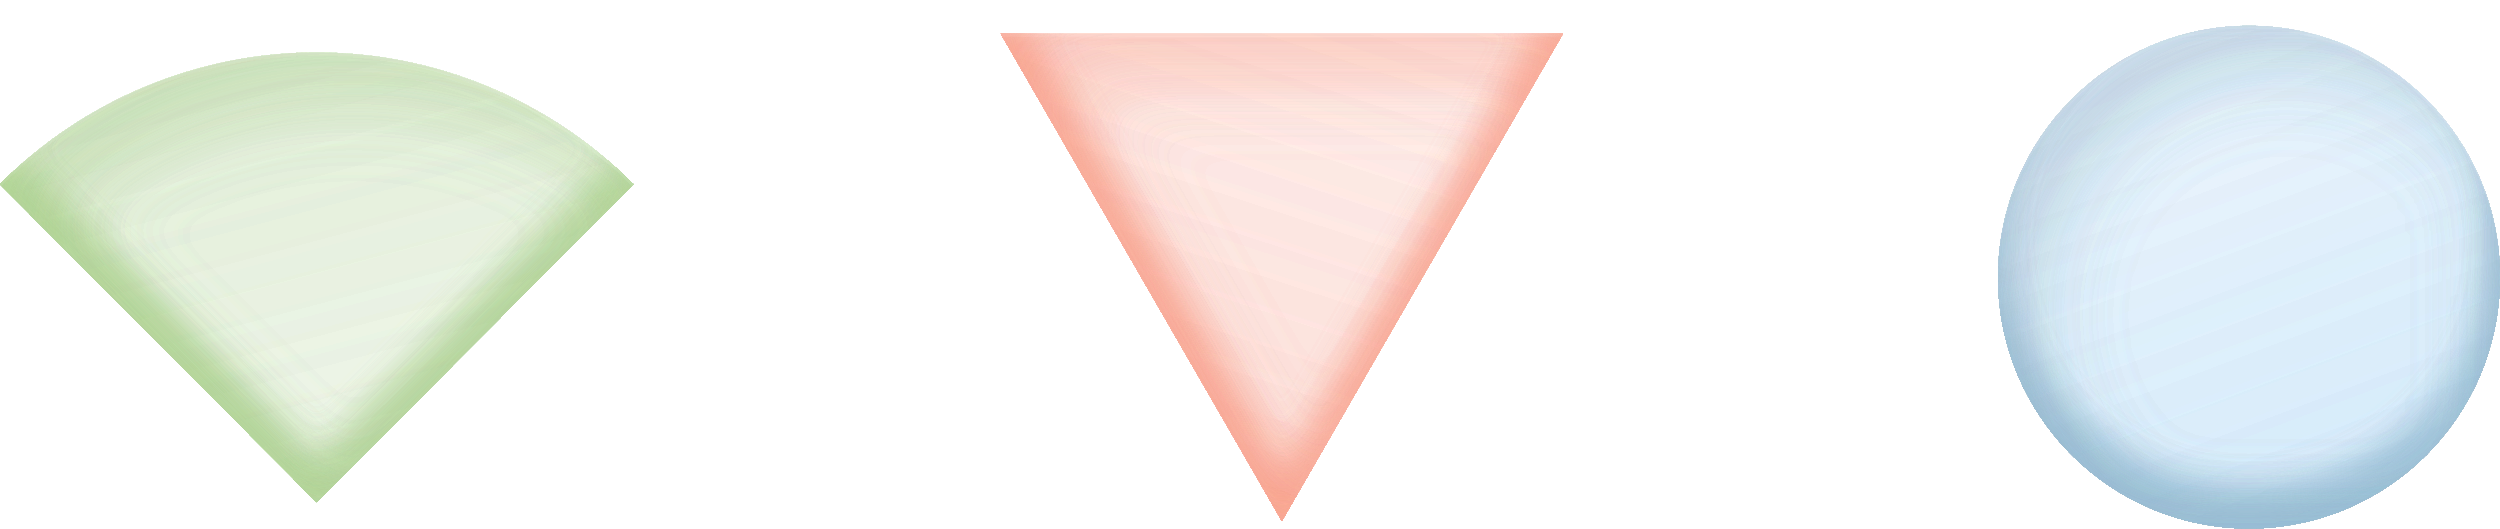
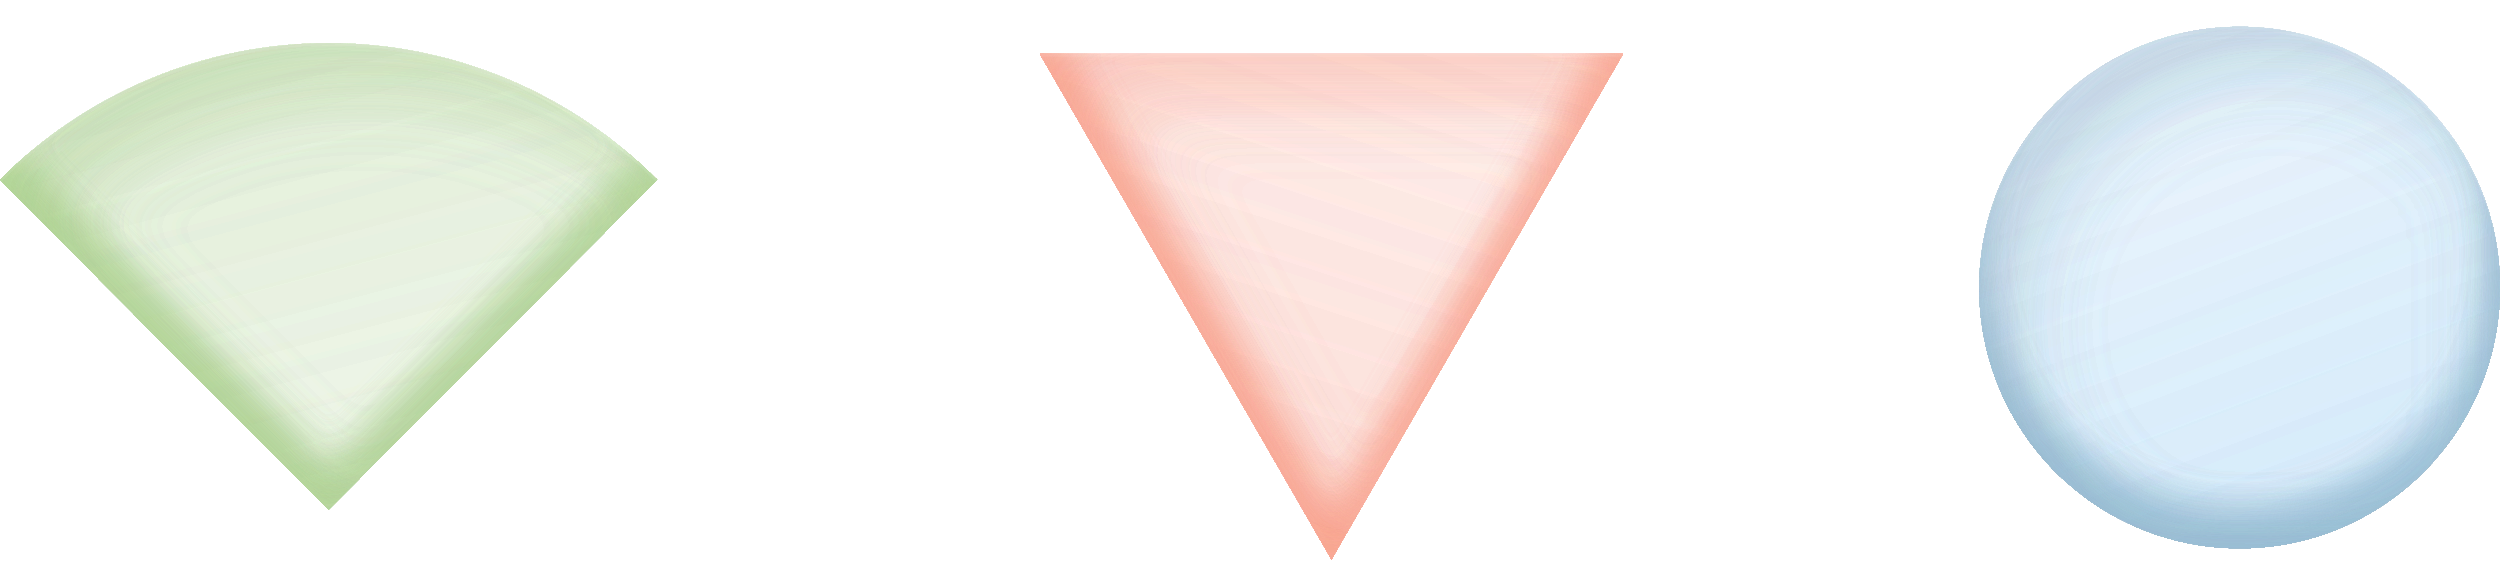
- <svg xmlns="http://www.w3.org/2000/svg" width="667" height="141" viewBox="0 0 667 141" fill="none">
-   <g filter="url(#filter0_biiii_758_887)">
-     <path d="M342 139L417 9H267L342 139Z" fill="url(#paint0_linear_758_887)" />
-   </g>
-   <g filter="url(#filter1_biiii_758_887)">
-     <path d="M533.072 73.942C533.072 36.908 563.053 6.885 600.036 6.885C637.019 6.885 667 36.908 667 73.942C667 110.977 637.019 141 600.036 141C563.053 141 533.072 110.977 533.072 73.942Z" fill="url(#paint1_linear_758_887)" />
-   </g>
-   <g filter="url(#filter2_biiii_758_887)">
-     <path d="M169 49.147C157.903 38.004 144.73 29.165 130.231 23.134C115.733 17.104 100.193 14 84.5 14C68.807 14 53.267 17.104 38.769 23.134C24.27 29.165 11.097 38.004 0 49.147L84.5 134L169 49.147Z" fill="url(#paint2_linear_758_887)" />
-   </g>
-   <g filter="url(#filter3_biiii_758_887)">
-     <path d="M342 139L417 9H267L342 139Z" fill="url(#paint3_linear_758_887)" />
-   </g>
-   <g filter="url(#filter4_biiii_758_887)">
-     <path d="M533.072 73.942C533.072 36.908 563.053 6.885 600.036 6.885C637.019 6.885 667 36.908 667 73.942C667 110.977 637.019 141 600.036 141C563.053 141 533.072 110.977 533.072 73.942Z" fill="url(#paint4_linear_758_887)" />
-   </g>
-   <g filter="url(#filter5_biiii_758_887)">
-     <path d="M169 49.147C157.903 38.004 144.73 29.165 130.231 23.134C115.733 17.104 100.193 14 84.5 14C68.807 14 53.267 17.104 38.769 23.134C24.27 29.165 11.097 38.004 0 49.147L84.5 134L169 49.147Z" fill="url(#paint5_linear_758_887)" />
-   </g>
-   <g filter="url(#filter6_biiii_758_887)">
-     <path d="M342 139L417 9H267L342 139Z" fill="url(#paint6_linear_758_887)" />
-   </g>
-   <g filter="url(#filter7_biiii_758_887)">
-     <path d="M533.072 73.942C533.072 36.908 563.053 6.885 600.036 6.885C637.019 6.885 667 36.908 667 73.942C667 110.977 637.019 141 600.036 141C563.053 141 533.072 110.977 533.072 73.942Z" fill="url(#paint7_linear_758_887)" />
-   </g>
-   <g filter="url(#filter8_biiii_758_887)">
-     <path d="M169 49.147C157.903 38.004 144.73 29.165 130.231 23.134C115.733 17.104 100.193 14 84.5 14C68.807 14 53.267 17.104 38.769 23.134C24.27 29.165 11.097 38.004 0 49.147L84.5 134L169 49.147Z" fill="url(#paint8_linear_758_887)" />
+ <svg xmlns="http://www.w3.org/2000/svg" width="678" height="152" viewBox="0 0 678 152" fill="none">
+   <g filter="url(#filter0_biiii_760_910)">
+     <path d="M361.094 151.697L440.188 14.601H282L361.094 151.697Z" fill="url(#paint0_linear_760_910)" />
+   </g>
+   <g filter="url(#filter1_biiii_760_910)">
+     <path d="M536.761 77.979C536.761 38.922 568.378 7.261 607.38 7.261C646.383 7.261 678 38.922 678 77.979C678 117.036 646.383 148.697 607.38 148.697C568.378 148.697 536.761 117.036 536.761 77.979Z" fill="url(#paint1_linear_760_910)" />
+   </g>
+   <g filter="url(#filter2_biiii_760_910)">
+     <path d="M178.226 48.763C166.523 37.012 152.63 27.69 137.34 21.33C122.05 14.97 105.663 11.697 89.113 11.697C72.563 11.697 56.175 14.97 40.885 21.33C25.595 27.69 11.703 37.012 0 48.763L89.113 138.248L178.226 48.763Z" fill="url(#paint2_linear_760_910)" />
+   </g>
+   <g filter="url(#filter3_biiii_760_910)">
+     <path d="M361.094 151.697L440.188 14.601H282L361.094 151.697Z" fill="url(#paint3_linear_760_910)" />
+   </g>
+   <g filter="url(#filter4_biiii_760_910)">
+     <path d="M536.761 77.979C536.761 38.922 568.378 7.261 607.38 7.261C646.383 7.261 678 38.922 678 77.979C678 117.036 646.383 148.697 607.38 148.697C568.378 148.697 536.761 117.036 536.761 77.979Z" fill="url(#paint4_linear_760_910)" />
+   </g>
+   <g filter="url(#filter5_biiii_760_910)">
+     <path d="M178.226 48.763C166.523 37.012 152.63 27.69 137.34 21.33C122.05 14.97 105.663 11.697 89.113 11.697C72.563 11.697 56.175 14.97 40.885 21.33C25.595 27.69 11.703 37.012 0 48.763L89.113 138.248L178.226 48.763Z" fill="url(#paint5_linear_760_910)" />
+   </g>
+   <g filter="url(#filter6_biiii_760_910)">
+     <path d="M361.094 151.697L440.188 14.601H282L361.094 151.697Z" fill="url(#paint6_linear_760_910)" />
+   </g>
+   <g filter="url(#filter7_biiii_760_910)">
+     <path d="M536.761 77.979C536.761 38.922 568.378 7.261 607.38 7.261C646.383 7.261 678 38.922 678 77.979C678 117.036 646.383 148.697 607.38 148.697C568.378 148.697 536.761 117.036 536.761 77.979Z" fill="url(#paint7_linear_760_910)" />
+   </g>
+   <g filter="url(#filter8_biiii_760_910)">
+     <path d="M178.226 48.763C166.523 37.012 152.63 27.69 137.34 21.33C122.05 14.97 105.663 11.697 89.113 11.697C72.563 11.697 56.175 14.97 40.885 21.33C25.595 27.69 11.703 37.012 0 48.763L89.113 138.248L178.226 48.763Z" fill="url(#paint8_linear_760_910)" />
  </g>
  <defs>
-     <filter id="filter0_biiii_758_887" x="246" y="-12" width="192" height="172" filterUnits="userSpaceOnUse" color-interpolation-filters="sRGB">
-       <feFlood flood-opacity="0" result="BackgroundImageFix" />
-       <feGaussianBlur in="BackgroundImageFix" stdDeviation="10.5" />
-       <feComposite in2="SourceAlpha" operator="in" result="effect1_backgroundBlur_758_887" />
-       <feBlend mode="normal" in="SourceGraphic" in2="effect1_backgroundBlur_758_887" result="shape" />
+     <filter id="filter0_biiii_760_910" x="261" y="-6.4" width="200.188" height="179.097" filterUnits="userSpaceOnUse" color-interpolation-filters="sRGB">
+       <feFlood flood-opacity="0" result="BackgroundImageFix" />
+       <feGaussianBlur in="BackgroundImageFix" stdDeviation="10.5" />
+       <feComposite in2="SourceAlpha" operator="in" result="effect1_backgroundBlur_760_910" />
+       <feBlend mode="normal" in="SourceGraphic" in2="effect1_backgroundBlur_760_910" result="shape" />
      <feColorMatrix in="SourceAlpha" type="matrix" values="0 0 0 0 0 0 0 0 0 0 0 0 0 0 0 0 0 0 127 0" result="hardAlpha" />
      <feOffset dx="10" dy="10" />
      <feGaussianBlur stdDeviation="11.5" />
      <feComposite in2="hardAlpha" operator="arithmetic" k2="-1" k3="1" />
      <feColorMatrix type="matrix" values="0 0 0 0 0.965 0 0 0 0 0.592 0 0 0 0 0.514 0 0 0 0.18 0" />
-       <feBlend mode="normal" in2="shape" result="effect2_innerShadow_758_887" />
-       <feColorMatrix in="SourceAlpha" type="matrix" values="0 0 0 0 0 0 0 0 0 0 0 0 0 0 0 0 0 0 127 0" result="hardAlpha" />
-       <feOffset dy="2" />
-       <feGaussianBlur stdDeviation="3" />
-       <feComposite in2="hardAlpha" operator="arithmetic" k2="-1" k3="1" />
-       <feColorMatrix type="matrix" values="0 0 0 0 1 0 0 0 0 1 0 0 0 0 1 0 0 0 0.05 0" />
-       <feBlend mode="normal" in2="effect2_innerShadow_758_887" result="effect3_innerShadow_758_887" />
-       <feColorMatrix in="SourceAlpha" type="matrix" values="0 0 0 0 0 0 0 0 0 0 0 0 0 0 0 0 0 0 127 0" result="hardAlpha" />
-       <feOffset dy="1" />
-       <feComposite in2="hardAlpha" operator="arithmetic" k2="-1" k3="1" />
-       <feColorMatrix type="matrix" values="0 0 0 0 1 0 0 0 0 1 0 0 0 0 1 0 0 0 0.05 0" />
-       <feBlend mode="normal" in2="effect3_innerShadow_758_887" result="effect4_innerShadow_758_887" />
+       <feBlend mode="normal" in2="shape" result="effect2_innerShadow_760_910" />
+       <feColorMatrix in="SourceAlpha" type="matrix" values="0 0 0 0 0 0 0 0 0 0 0 0 0 0 0 0 0 0 127 0" result="hardAlpha" />
+       <feOffset dy="2" />
+       <feGaussianBlur stdDeviation="3" />
+       <feComposite in2="hardAlpha" operator="arithmetic" k2="-1" k3="1" />
+       <feColorMatrix type="matrix" values="0 0 0 0 1 0 0 0 0 1 0 0 0 0 1 0 0 0 0.05 0" />
+       <feBlend mode="normal" in2="effect2_innerShadow_760_910" result="effect3_innerShadow_760_910" />
+       <feColorMatrix in="SourceAlpha" type="matrix" values="0 0 0 0 0 0 0 0 0 0 0 0 0 0 0 0 0 0 127 0" result="hardAlpha" />
+       <feOffset dy="1" />
+       <feComposite in2="hardAlpha" operator="arithmetic" k2="-1" k3="1" />
+       <feColorMatrix type="matrix" values="0 0 0 0 1 0 0 0 0 1 0 0 0 0 1 0 0 0 0.05 0" />
+       <feBlend mode="normal" in2="effect3_innerShadow_760_910" result="effect4_innerShadow_760_910" />
      <feColorMatrix in="SourceAlpha" type="matrix" values="0 0 0 0 0 0 0 0 0 0 0 0 0 0 0 0 0 0 127 0" result="hardAlpha" />
      <feOffset dy="-10" />
      <feGaussianBlur stdDeviation="5" />
      <feComposite in2="hardAlpha" operator="arithmetic" k2="-1" k3="1" />
      <feColorMatrix type="matrix" values="0 0 0 0 0.965 0 0 0 0 0.592 0 0 0 0 0.514 0 0 0 0.4 0" />
-       <feBlend mode="overlay" in2="effect4_innerShadow_758_887" result="effect5_innerShadow_758_887" />
-     </filter>
-     <filter id="filter1_biiii_758_887" x="512.072" y="-14.115" width="175.928" height="176.115" filterUnits="userSpaceOnUse" color-interpolation-filters="sRGB">
-       <feFlood flood-opacity="0" result="BackgroundImageFix" />
-       <feGaussianBlur in="BackgroundImageFix" stdDeviation="10.5" />
-       <feComposite in2="SourceAlpha" operator="in" result="effect1_backgroundBlur_758_887" />
-       <feBlend mode="normal" in="SourceGraphic" in2="effect1_backgroundBlur_758_887" result="shape" />
+       <feBlend mode="overlay" in2="effect4_innerShadow_760_910" result="effect5_innerShadow_760_910" />
+     </filter>
+     <filter id="filter1_biiii_760_910" x="515.761" y="-13.739" width="183.239" height="183.436" filterUnits="userSpaceOnUse" color-interpolation-filters="sRGB">
+       <feFlood flood-opacity="0" result="BackgroundImageFix" />
+       <feGaussianBlur in="BackgroundImageFix" stdDeviation="10.5" />
+       <feComposite in2="SourceAlpha" operator="in" result="effect1_backgroundBlur_760_910" />
+       <feBlend mode="normal" in="SourceGraphic" in2="effect1_backgroundBlur_760_910" result="shape" />
      <feColorMatrix in="SourceAlpha" type="matrix" values="0 0 0 0 0 0 0 0 0 0 0 0 0 0 0 0 0 0 127 0" result="hardAlpha" />
      <feOffset dx="10" dy="10" />
      <feGaussianBlur stdDeviation="11.5" />
      <feComposite in2="hardAlpha" operator="arithmetic" k2="-1" k3="1" />
      <feColorMatrix type="matrix" values="0 0 0 0 0.522 0 0 0 0 0.659 0 0 0 0 0.745 0 0 0 0.18 0" />
-       <feBlend mode="normal" in2="shape" result="effect2_innerShadow_758_887" />
-       <feColorMatrix in="SourceAlpha" type="matrix" values="0 0 0 0 0 0 0 0 0 0 0 0 0 0 0 0 0 0 127 0" result="hardAlpha" />
-       <feMorphology radius="2" operator="erode" in="SourceAlpha" result="effect3_innerShadow_758_887" />
-       <feOffset dy="2" />
-       <feGaussianBlur stdDeviation="3" />
-       <feComposite in2="hardAlpha" operator="arithmetic" k2="-1" k3="1" />
-       <feColorMatrix type="matrix" values="0 0 0 0 1 0 0 0 0 1 0 0 0 0 1 0 0 0 0.05 0" />
-       <feBlend mode="normal" in2="effect2_innerShadow_758_887" result="effect3_innerShadow_758_887" />
-       <feColorMatrix in="SourceAlpha" type="matrix" values="0 0 0 0 0 0 0 0 0 0 0 0 0 0 0 0 0 0 127 0" result="hardAlpha" />
-       <feOffset dy="1" />
-       <feComposite in2="hardAlpha" operator="arithmetic" k2="-1" k3="1" />
-       <feColorMatrix type="matrix" values="0 0 0 0 1 0 0 0 0 1 0 0 0 0 1 0 0 0 0.05 0" />
-       <feBlend mode="normal" in2="effect3_innerShadow_758_887" result="effect4_innerShadow_758_887" />
+       <feBlend mode="normal" in2="shape" result="effect2_innerShadow_760_910" />
+       <feColorMatrix in="SourceAlpha" type="matrix" values="0 0 0 0 0 0 0 0 0 0 0 0 0 0 0 0 0 0 127 0" result="hardAlpha" />
+       <feMorphology radius="2" operator="erode" in="SourceAlpha" result="effect3_innerShadow_760_910" />
+       <feOffset dy="2" />
+       <feGaussianBlur stdDeviation="3" />
+       <feComposite in2="hardAlpha" operator="arithmetic" k2="-1" k3="1" />
+       <feColorMatrix type="matrix" values="0 0 0 0 1 0 0 0 0 1 0 0 0 0 1 0 0 0 0.05 0" />
+       <feBlend mode="normal" in2="effect2_innerShadow_760_910" result="effect3_innerShadow_760_910" />
+       <feColorMatrix in="SourceAlpha" type="matrix" values="0 0 0 0 0 0 0 0 0 0 0 0 0 0 0 0 0 0 127 0" result="hardAlpha" />
+       <feOffset dy="1" />
+       <feComposite in2="hardAlpha" operator="arithmetic" k2="-1" k3="1" />
+       <feColorMatrix type="matrix" values="0 0 0 0 1 0 0 0 0 1 0 0 0 0 1 0 0 0 0.05 0" />
+       <feBlend mode="normal" in2="effect3_innerShadow_760_910" result="effect4_innerShadow_760_910" />
      <feColorMatrix in="SourceAlpha" type="matrix" values="0 0 0 0 0 0 0 0 0 0 0 0 0 0 0 0 0 0 127 0" result="hardAlpha" />
      <feOffset dy="-10" />
      <feGaussianBlur stdDeviation="5" />
      <feComposite in2="hardAlpha" operator="arithmetic" k2="-1" k3="1" />
      <feColorMatrix type="matrix" values="0 0 0 0 0.522 0 0 0 0 0.659 0 0 0 0 0.745 0 0 0 0.4 0" />
-       <feBlend mode="overlay" in2="effect4_innerShadow_758_887" result="effect5_innerShadow_758_887" />
-     </filter>
-     <filter id="filter2_biiii_758_887" x="-21" y="-7" width="211" height="162" filterUnits="userSpaceOnUse" color-interpolation-filters="sRGB">
-       <feFlood flood-opacity="0" result="BackgroundImageFix" />
-       <feGaussianBlur in="BackgroundImageFix" stdDeviation="10.5" />
-       <feComposite in2="SourceAlpha" operator="in" result="effect1_backgroundBlur_758_887" />
-       <feBlend mode="normal" in="SourceGraphic" in2="effect1_backgroundBlur_758_887" result="shape" />
+       <feBlend mode="overlay" in2="effect4_innerShadow_760_910" result="effect5_innerShadow_760_910" />
+     </filter>
+     <filter id="filter2_biiii_760_910" x="-21" y="-9.303" width="220.226" height="168.551" filterUnits="userSpaceOnUse" color-interpolation-filters="sRGB">
+       <feFlood flood-opacity="0" result="BackgroundImageFix" />
+       <feGaussianBlur in="BackgroundImageFix" stdDeviation="10.5" />
+       <feComposite in2="SourceAlpha" operator="in" result="effect1_backgroundBlur_760_910" />
+       <feBlend mode="normal" in="SourceGraphic" in2="effect1_backgroundBlur_760_910" result="shape" />
      <feColorMatrix in="SourceAlpha" type="matrix" values="0 0 0 0 0 0 0 0 0 0 0 0 0 0 0 0 0 0 127 0" result="hardAlpha" />
      <feOffset dx="10" dy="10" />
      <feGaussianBlur stdDeviation="11.5" />
      <feComposite in2="hardAlpha" operator="arithmetic" k2="-1" k3="1" />
      <feColorMatrix type="matrix" values="0 0 0 0 0.639 0 0 0 0 0.788 0 0 0 0 0.529 0 0 0 0.18 0" />
-       <feBlend mode="normal" in2="shape" result="effect2_innerShadow_758_887" />
-       <feColorMatrix in="SourceAlpha" type="matrix" values="0 0 0 0 0 0 0 0 0 0 0 0 0 0 0 0 0 0 127 0" result="hardAlpha" />
-       <feOffset dy="2" />
-       <feGaussianBlur stdDeviation="3" />
-       <feComposite in2="hardAlpha" operator="arithmetic" k2="-1" k3="1" />
-       <feColorMatrix type="matrix" values="0 0 0 0 1 0 0 0 0 1 0 0 0 0 1 0 0 0 0.05 0" />
-       <feBlend mode="normal" in2="effect2_innerShadow_758_887" result="effect3_innerShadow_758_887" />
-       <feColorMatrix in="SourceAlpha" type="matrix" values="0 0 0 0 0 0 0 0 0 0 0 0 0 0 0 0 0 0 127 0" result="hardAlpha" />
-       <feOffset dy="1" />
-       <feComposite in2="hardAlpha" operator="arithmetic" k2="-1" k3="1" />
-       <feColorMatrix type="matrix" values="0 0 0 0 1 0 0 0 0 1 0 0 0 0 1 0 0 0 0.05 0" />
-       <feBlend mode="normal" in2="effect3_innerShadow_758_887" result="effect4_innerShadow_758_887" />
+       <feBlend mode="normal" in2="shape" result="effect2_innerShadow_760_910" />
+       <feColorMatrix in="SourceAlpha" type="matrix" values="0 0 0 0 0 0 0 0 0 0 0 0 0 0 0 0 0 0 127 0" result="hardAlpha" />
+       <feOffset dy="2" />
+       <feGaussianBlur stdDeviation="3" />
+       <feComposite in2="hardAlpha" operator="arithmetic" k2="-1" k3="1" />
+       <feColorMatrix type="matrix" values="0 0 0 0 1 0 0 0 0 1 0 0 0 0 1 0 0 0 0.05 0" />
+       <feBlend mode="normal" in2="effect2_innerShadow_760_910" result="effect3_innerShadow_760_910" />
+       <feColorMatrix in="SourceAlpha" type="matrix" values="0 0 0 0 0 0 0 0 0 0 0 0 0 0 0 0 0 0 127 0" result="hardAlpha" />
+       <feOffset dy="1" />
+       <feComposite in2="hardAlpha" operator="arithmetic" k2="-1" k3="1" />
+       <feColorMatrix type="matrix" values="0 0 0 0 1 0 0 0 0 1 0 0 0 0 1 0 0 0 0.05 0" />
+       <feBlend mode="normal" in2="effect3_innerShadow_760_910" result="effect4_innerShadow_760_910" />
      <feColorMatrix in="SourceAlpha" type="matrix" values="0 0 0 0 0 0 0 0 0 0 0 0 0 0 0 0 0 0 127 0" result="hardAlpha" />
      <feOffset dy="-10" />
      <feGaussianBlur stdDeviation="5" />
      <feComposite in2="hardAlpha" operator="arithmetic" k2="-1" k3="1" />
      <feColorMatrix type="matrix" values="0 0 0 0 0.639 0 0 0 0 0.788 0 0 0 0 0.529 0 0 0 0.4 0" />
-       <feBlend mode="overlay" in2="effect4_innerShadow_758_887" result="effect5_innerShadow_758_887" />
-     </filter>
-     <filter id="filter3_biiii_758_887" x="246" y="-12" width="192" height="172" filterUnits="userSpaceOnUse" color-interpolation-filters="sRGB">
-       <feFlood flood-opacity="0" result="BackgroundImageFix" />
-       <feGaussianBlur in="BackgroundImageFix" stdDeviation="10.5" />
-       <feComposite in2="SourceAlpha" operator="in" result="effect1_backgroundBlur_758_887" />
-       <feBlend mode="normal" in="SourceGraphic" in2="effect1_backgroundBlur_758_887" result="shape" />
+       <feBlend mode="overlay" in2="effect4_innerShadow_760_910" result="effect5_innerShadow_760_910" />
+     </filter>
+     <filter id="filter3_biiii_760_910" x="261" y="-6.4" width="200.188" height="179.097" filterUnits="userSpaceOnUse" color-interpolation-filters="sRGB">
+       <feFlood flood-opacity="0" result="BackgroundImageFix" />
+       <feGaussianBlur in="BackgroundImageFix" stdDeviation="10.5" />
+       <feComposite in2="SourceAlpha" operator="in" result="effect1_backgroundBlur_760_910" />
+       <feBlend mode="normal" in="SourceGraphic" in2="effect1_backgroundBlur_760_910" result="shape" />
      <feColorMatrix in="SourceAlpha" type="matrix" values="0 0 0 0 0 0 0 0 0 0 0 0 0 0 0 0 0 0 127 0" result="hardAlpha" />
      <feOffset dx="10" dy="10" />
      <feGaussianBlur stdDeviation="11.5" />
      <feComposite in2="hardAlpha" operator="arithmetic" k2="-1" k3="1" />
      <feColorMatrix type="matrix" values="0 0 0 0 0.965 0 0 0 0 0.592 0 0 0 0 0.514 0 0 0 0.18 0" />
-       <feBlend mode="normal" in2="shape" result="effect2_innerShadow_758_887" />
-       <feColorMatrix in="SourceAlpha" type="matrix" values="0 0 0 0 0 0 0 0 0 0 0 0 0 0 0 0 0 0 127 0" result="hardAlpha" />
-       <feOffset dy="2" />
-       <feGaussianBlur stdDeviation="3" />
-       <feComposite in2="hardAlpha" operator="arithmetic" k2="-1" k3="1" />
-       <feColorMatrix type="matrix" values="0 0 0 0 1 0 0 0 0 1 0 0 0 0 1 0 0 0 0.05 0" />
-       <feBlend mode="normal" in2="effect2_innerShadow_758_887" result="effect3_innerShadow_758_887" />
-       <feColorMatrix in="SourceAlpha" type="matrix" values="0 0 0 0 0 0 0 0 0 0 0 0 0 0 0 0 0 0 127 0" result="hardAlpha" />
-       <feOffset dy="1" />
-       <feComposite in2="hardAlpha" operator="arithmetic" k2="-1" k3="1" />
-       <feColorMatrix type="matrix" values="0 0 0 0 1 0 0 0 0 1 0 0 0 0 1 0 0 0 0.05 0" />
-       <feBlend mode="normal" in2="effect3_innerShadow_758_887" result="effect4_innerShadow_758_887" />
+       <feBlend mode="normal" in2="shape" result="effect2_innerShadow_760_910" />
+       <feColorMatrix in="SourceAlpha" type="matrix" values="0 0 0 0 0 0 0 0 0 0 0 0 0 0 0 0 0 0 127 0" result="hardAlpha" />
+       <feOffset dy="2" />
+       <feGaussianBlur stdDeviation="3" />
+       <feComposite in2="hardAlpha" operator="arithmetic" k2="-1" k3="1" />
+       <feColorMatrix type="matrix" values="0 0 0 0 1 0 0 0 0 1 0 0 0 0 1 0 0 0 0.05 0" />
+       <feBlend mode="normal" in2="effect2_innerShadow_760_910" result="effect3_innerShadow_760_910" />
+       <feColorMatrix in="SourceAlpha" type="matrix" values="0 0 0 0 0 0 0 0 0 0 0 0 0 0 0 0 0 0 127 0" result="hardAlpha" />
+       <feOffset dy="1" />
+       <feComposite in2="hardAlpha" operator="arithmetic" k2="-1" k3="1" />
+       <feColorMatrix type="matrix" values="0 0 0 0 1 0 0 0 0 1 0 0 0 0 1 0 0 0 0.05 0" />
+       <feBlend mode="normal" in2="effect3_innerShadow_760_910" result="effect4_innerShadow_760_910" />
      <feColorMatrix in="SourceAlpha" type="matrix" values="0 0 0 0 0 0 0 0 0 0 0 0 0 0 0 0 0 0 127 0" result="hardAlpha" />
      <feOffset dy="-10" />
      <feGaussianBlur stdDeviation="5" />
      <feComposite in2="hardAlpha" operator="arithmetic" k2="-1" k3="1" />
      <feColorMatrix type="matrix" values="0 0 0 0 0.965 0 0 0 0 0.592 0 0 0 0 0.514 0 0 0 0.4 0" />
-       <feBlend mode="overlay" in2="effect4_innerShadow_758_887" result="effect5_innerShadow_758_887" />
-     </filter>
-     <filter id="filter4_biiii_758_887" x="512.072" y="-14.115" width="175.928" height="176.115" filterUnits="userSpaceOnUse" color-interpolation-filters="sRGB">
-       <feFlood flood-opacity="0" result="BackgroundImageFix" />
-       <feGaussianBlur in="BackgroundImageFix" stdDeviation="10.5" />
-       <feComposite in2="SourceAlpha" operator="in" result="effect1_backgroundBlur_758_887" />
-       <feBlend mode="normal" in="SourceGraphic" in2="effect1_backgroundBlur_758_887" result="shape" />
+       <feBlend mode="overlay" in2="effect4_innerShadow_760_910" result="effect5_innerShadow_760_910" />
+     </filter>
+     <filter id="filter4_biiii_760_910" x="515.761" y="-13.739" width="183.239" height="183.436" filterUnits="userSpaceOnUse" color-interpolation-filters="sRGB">
+       <feFlood flood-opacity="0" result="BackgroundImageFix" />
+       <feGaussianBlur in="BackgroundImageFix" stdDeviation="10.5" />
+       <feComposite in2="SourceAlpha" operator="in" result="effect1_backgroundBlur_760_910" />
+       <feBlend mode="normal" in="SourceGraphic" in2="effect1_backgroundBlur_760_910" result="shape" />
      <feColorMatrix in="SourceAlpha" type="matrix" values="0 0 0 0 0 0 0 0 0 0 0 0 0 0 0 0 0 0 127 0" result="hardAlpha" />
      <feOffset dx="10" dy="10" />
      <feGaussianBlur stdDeviation="11.5" />
      <feComposite in2="hardAlpha" operator="arithmetic" k2="-1" k3="1" />
      <feColorMatrix type="matrix" values="0 0 0 0 0.522 0 0 0 0 0.659 0 0 0 0 0.745 0 0 0 0.18 0" />
-       <feBlend mode="normal" in2="shape" result="effect2_innerShadow_758_887" />
-       <feColorMatrix in="SourceAlpha" type="matrix" values="0 0 0 0 0 0 0 0 0 0 0 0 0 0 0 0 0 0 127 0" result="hardAlpha" />
-       <feMorphology radius="2" operator="erode" in="SourceAlpha" result="effect3_innerShadow_758_887" />
-       <feOffset dy="2" />
-       <feGaussianBlur stdDeviation="3" />
-       <feComposite in2="hardAlpha" operator="arithmetic" k2="-1" k3="1" />
-       <feColorMatrix type="matrix" values="0 0 0 0 1 0 0 0 0 1 0 0 0 0 1 0 0 0 0.05 0" />
-       <feBlend mode="normal" in2="effect2_innerShadow_758_887" result="effect3_innerShadow_758_887" />
-       <feColorMatrix in="SourceAlpha" type="matrix" values="0 0 0 0 0 0 0 0 0 0 0 0 0 0 0 0 0 0 127 0" result="hardAlpha" />
-       <feOffset dy="1" />
-       <feComposite in2="hardAlpha" operator="arithmetic" k2="-1" k3="1" />
-       <feColorMatrix type="matrix" values="0 0 0 0 1 0 0 0 0 1 0 0 0 0 1 0 0 0 0.05 0" />
-       <feBlend mode="normal" in2="effect3_innerShadow_758_887" result="effect4_innerShadow_758_887" />
+       <feBlend mode="normal" in2="shape" result="effect2_innerShadow_760_910" />
+       <feColorMatrix in="SourceAlpha" type="matrix" values="0 0 0 0 0 0 0 0 0 0 0 0 0 0 0 0 0 0 127 0" result="hardAlpha" />
+       <feMorphology radius="2" operator="erode" in="SourceAlpha" result="effect3_innerShadow_760_910" />
+       <feOffset dy="2" />
+       <feGaussianBlur stdDeviation="3" />
+       <feComposite in2="hardAlpha" operator="arithmetic" k2="-1" k3="1" />
+       <feColorMatrix type="matrix" values="0 0 0 0 1 0 0 0 0 1 0 0 0 0 1 0 0 0 0.05 0" />
+       <feBlend mode="normal" in2="effect2_innerShadow_760_910" result="effect3_innerShadow_760_910" />
+       <feColorMatrix in="SourceAlpha" type="matrix" values="0 0 0 0 0 0 0 0 0 0 0 0 0 0 0 0 0 0 127 0" result="hardAlpha" />
+       <feOffset dy="1" />
+       <feComposite in2="hardAlpha" operator="arithmetic" k2="-1" k3="1" />
+       <feColorMatrix type="matrix" values="0 0 0 0 1 0 0 0 0 1 0 0 0 0 1 0 0 0 0.05 0" />
+       <feBlend mode="normal" in2="effect3_innerShadow_760_910" result="effect4_innerShadow_760_910" />
      <feColorMatrix in="SourceAlpha" type="matrix" values="0 0 0 0 0 0 0 0 0 0 0 0 0 0 0 0 0 0 127 0" result="hardAlpha" />
      <feOffset dy="-10" />
      <feGaussianBlur stdDeviation="5" />
      <feComposite in2="hardAlpha" operator="arithmetic" k2="-1" k3="1" />
      <feColorMatrix type="matrix" values="0 0 0 0 0.522 0 0 0 0 0.659 0 0 0 0 0.745 0 0 0 0.4 0" />
-       <feBlend mode="overlay" in2="effect4_innerShadow_758_887" result="effect5_innerShadow_758_887" />
-     </filter>
-     <filter id="filter5_biiii_758_887" x="-21" y="-7" width="211" height="162" filterUnits="userSpaceOnUse" color-interpolation-filters="sRGB">
-       <feFlood flood-opacity="0" result="BackgroundImageFix" />
-       <feGaussianBlur in="BackgroundImageFix" stdDeviation="10.5" />
-       <feComposite in2="SourceAlpha" operator="in" result="effect1_backgroundBlur_758_887" />
-       <feBlend mode="normal" in="SourceGraphic" in2="effect1_backgroundBlur_758_887" result="shape" />
+       <feBlend mode="overlay" in2="effect4_innerShadow_760_910" result="effect5_innerShadow_760_910" />
+     </filter>
+     <filter id="filter5_biiii_760_910" x="-21" y="-9.303" width="220.226" height="168.551" filterUnits="userSpaceOnUse" color-interpolation-filters="sRGB">
+       <feFlood flood-opacity="0" result="BackgroundImageFix" />
+       <feGaussianBlur in="BackgroundImageFix" stdDeviation="10.5" />
+       <feComposite in2="SourceAlpha" operator="in" result="effect1_backgroundBlur_760_910" />
+       <feBlend mode="normal" in="SourceGraphic" in2="effect1_backgroundBlur_760_910" result="shape" />
      <feColorMatrix in="SourceAlpha" type="matrix" values="0 0 0 0 0 0 0 0 0 0 0 0 0 0 0 0 0 0 127 0" result="hardAlpha" />
      <feOffset dx="10" dy="10" />
      <feGaussianBlur stdDeviation="11.5" />
      <feComposite in2="hardAlpha" operator="arithmetic" k2="-1" k3="1" />
      <feColorMatrix type="matrix" values="0 0 0 0 0.639 0 0 0 0 0.788 0 0 0 0 0.529 0 0 0 0.18 0" />
-       <feBlend mode="normal" in2="shape" result="effect2_innerShadow_758_887" />
-       <feColorMatrix in="SourceAlpha" type="matrix" values="0 0 0 0 0 0 0 0 0 0 0 0 0 0 0 0 0 0 127 0" result="hardAlpha" />
-       <feOffset dy="2" />
-       <feGaussianBlur stdDeviation="3" />
-       <feComposite in2="hardAlpha" operator="arithmetic" k2="-1" k3="1" />
-       <feColorMatrix type="matrix" values="0 0 0 0 1 0 0 0 0 1 0 0 0 0 1 0 0 0 0.05 0" />
-       <feBlend mode="normal" in2="effect2_innerShadow_758_887" result="effect3_innerShadow_758_887" />
-       <feColorMatrix in="SourceAlpha" type="matrix" values="0 0 0 0 0 0 0 0 0 0 0 0 0 0 0 0 0 0 127 0" result="hardAlpha" />
-       <feOffset dy="1" />
-       <feComposite in2="hardAlpha" operator="arithmetic" k2="-1" k3="1" />
-       <feColorMatrix type="matrix" values="0 0 0 0 1 0 0 0 0 1 0 0 0 0 1 0 0 0 0.05 0" />
-       <feBlend mode="normal" in2="effect3_innerShadow_758_887" result="effect4_innerShadow_758_887" />
+       <feBlend mode="normal" in2="shape" result="effect2_innerShadow_760_910" />
+       <feColorMatrix in="SourceAlpha" type="matrix" values="0 0 0 0 0 0 0 0 0 0 0 0 0 0 0 0 0 0 127 0" result="hardAlpha" />
+       <feOffset dy="2" />
+       <feGaussianBlur stdDeviation="3" />
+       <feComposite in2="hardAlpha" operator="arithmetic" k2="-1" k3="1" />
+       <feColorMatrix type="matrix" values="0 0 0 0 1 0 0 0 0 1 0 0 0 0 1 0 0 0 0.05 0" />
+       <feBlend mode="normal" in2="effect2_innerShadow_760_910" result="effect3_innerShadow_760_910" />
+       <feColorMatrix in="SourceAlpha" type="matrix" values="0 0 0 0 0 0 0 0 0 0 0 0 0 0 0 0 0 0 127 0" result="hardAlpha" />
+       <feOffset dy="1" />
+       <feComposite in2="hardAlpha" operator="arithmetic" k2="-1" k3="1" />
+       <feColorMatrix type="matrix" values="0 0 0 0 1 0 0 0 0 1 0 0 0 0 1 0 0 0 0.05 0" />
+       <feBlend mode="normal" in2="effect3_innerShadow_760_910" result="effect4_innerShadow_760_910" />
      <feColorMatrix in="SourceAlpha" type="matrix" values="0 0 0 0 0 0 0 0 0 0 0 0 0 0 0 0 0 0 127 0" result="hardAlpha" />
      <feOffset dy="-10" />
      <feGaussianBlur stdDeviation="5" />
      <feComposite in2="hardAlpha" operator="arithmetic" k2="-1" k3="1" />
      <feColorMatrix type="matrix" values="0 0 0 0 0.639 0 0 0 0 0.788 0 0 0 0 0.529 0 0 0 0.4 0" />
-       <feBlend mode="overlay" in2="effect4_innerShadow_758_887" result="effect5_innerShadow_758_887" />
-     </filter>
-     <filter id="filter6_biiii_758_887" x="246" y="-12" width="192" height="172" filterUnits="userSpaceOnUse" color-interpolation-filters="sRGB">
-       <feFlood flood-opacity="0" result="BackgroundImageFix" />
-       <feGaussianBlur in="BackgroundImageFix" stdDeviation="10.5" />
-       <feComposite in2="SourceAlpha" operator="in" result="effect1_backgroundBlur_758_887" />
-       <feBlend mode="normal" in="SourceGraphic" in2="effect1_backgroundBlur_758_887" result="shape" />
+       <feBlend mode="overlay" in2="effect4_innerShadow_760_910" result="effect5_innerShadow_760_910" />
+     </filter>
+     <filter id="filter6_biiii_760_910" x="261" y="-6.4" width="200.188" height="179.097" filterUnits="userSpaceOnUse" color-interpolation-filters="sRGB">
+       <feFlood flood-opacity="0" result="BackgroundImageFix" />
+       <feGaussianBlur in="BackgroundImageFix" stdDeviation="10.5" />
+       <feComposite in2="SourceAlpha" operator="in" result="effect1_backgroundBlur_760_910" />
+       <feBlend mode="normal" in="SourceGraphic" in2="effect1_backgroundBlur_760_910" result="shape" />
      <feColorMatrix in="SourceAlpha" type="matrix" values="0 0 0 0 0 0 0 0 0 0 0 0 0 0 0 0 0 0 127 0" result="hardAlpha" />
      <feOffset dx="10" dy="10" />
      <feGaussianBlur stdDeviation="11.5" />
      <feComposite in2="hardAlpha" operator="arithmetic" k2="-1" k3="1" />
      <feColorMatrix type="matrix" values="0 0 0 0 0.965 0 0 0 0 0.592 0 0 0 0 0.514 0 0 0 0.18 0" />
-       <feBlend mode="normal" in2="shape" result="effect2_innerShadow_758_887" />
-       <feColorMatrix in="SourceAlpha" type="matrix" values="0 0 0 0 0 0 0 0 0 0 0 0 0 0 0 0 0 0 127 0" result="hardAlpha" />
-       <feOffset dy="2" />
-       <feGaussianBlur stdDeviation="3" />
-       <feComposite in2="hardAlpha" operator="arithmetic" k2="-1" k3="1" />
-       <feColorMatrix type="matrix" values="0 0 0 0 1 0 0 0 0 1 0 0 0 0 1 0 0 0 0.05 0" />
-       <feBlend mode="normal" in2="effect2_innerShadow_758_887" result="effect3_innerShadow_758_887" />
-       <feColorMatrix in="SourceAlpha" type="matrix" values="0 0 0 0 0 0 0 0 0 0 0 0 0 0 0 0 0 0 127 0" result="hardAlpha" />
-       <feOffset dy="1" />
-       <feComposite in2="hardAlpha" operator="arithmetic" k2="-1" k3="1" />
-       <feColorMatrix type="matrix" values="0 0 0 0 1 0 0 0 0 1 0 0 0 0 1 0 0 0 0.05 0" />
-       <feBlend mode="normal" in2="effect3_innerShadow_758_887" result="effect4_innerShadow_758_887" />
+       <feBlend mode="normal" in2="shape" result="effect2_innerShadow_760_910" />
+       <feColorMatrix in="SourceAlpha" type="matrix" values="0 0 0 0 0 0 0 0 0 0 0 0 0 0 0 0 0 0 127 0" result="hardAlpha" />
+       <feOffset dy="2" />
+       <feGaussianBlur stdDeviation="3" />
+       <feComposite in2="hardAlpha" operator="arithmetic" k2="-1" k3="1" />
+       <feColorMatrix type="matrix" values="0 0 0 0 1 0 0 0 0 1 0 0 0 0 1 0 0 0 0.05 0" />
+       <feBlend mode="normal" in2="effect2_innerShadow_760_910" result="effect3_innerShadow_760_910" />
+       <feColorMatrix in="SourceAlpha" type="matrix" values="0 0 0 0 0 0 0 0 0 0 0 0 0 0 0 0 0 0 127 0" result="hardAlpha" />
+       <feOffset dy="1" />
+       <feComposite in2="hardAlpha" operator="arithmetic" k2="-1" k3="1" />
+       <feColorMatrix type="matrix" values="0 0 0 0 1 0 0 0 0 1 0 0 0 0 1 0 0 0 0.05 0" />
+       <feBlend mode="normal" in2="effect3_innerShadow_760_910" result="effect4_innerShadow_760_910" />
      <feColorMatrix in="SourceAlpha" type="matrix" values="0 0 0 0 0 0 0 0 0 0 0 0 0 0 0 0 0 0 127 0" result="hardAlpha" />
      <feOffset dy="-10" />
      <feGaussianBlur stdDeviation="5" />
      <feComposite in2="hardAlpha" operator="arithmetic" k2="-1" k3="1" />
      <feColorMatrix type="matrix" values="0 0 0 0 0.965 0 0 0 0 0.592 0 0 0 0 0.514 0 0 0 0.4 0" />
-       <feBlend mode="overlay" in2="effect4_innerShadow_758_887" result="effect5_innerShadow_758_887" />
-     </filter>
-     <filter id="filter7_biiii_758_887" x="512.072" y="-14.115" width="175.928" height="176.115" filterUnits="userSpaceOnUse" color-interpolation-filters="sRGB">
-       <feFlood flood-opacity="0" result="BackgroundImageFix" />
-       <feGaussianBlur in="BackgroundImageFix" stdDeviation="10.5" />
-       <feComposite in2="SourceAlpha" operator="in" result="effect1_backgroundBlur_758_887" />
-       <feBlend mode="normal" in="SourceGraphic" in2="effect1_backgroundBlur_758_887" result="shape" />
+       <feBlend mode="overlay" in2="effect4_innerShadow_760_910" result="effect5_innerShadow_760_910" />
+     </filter>
+     <filter id="filter7_biiii_760_910" x="515.761" y="-13.739" width="183.239" height="183.436" filterUnits="userSpaceOnUse" color-interpolation-filters="sRGB">
+       <feFlood flood-opacity="0" result="BackgroundImageFix" />
+       <feGaussianBlur in="BackgroundImageFix" stdDeviation="10.5" />
+       <feComposite in2="SourceAlpha" operator="in" result="effect1_backgroundBlur_760_910" />
+       <feBlend mode="normal" in="SourceGraphic" in2="effect1_backgroundBlur_760_910" result="shape" />
      <feColorMatrix in="SourceAlpha" type="matrix" values="0 0 0 0 0 0 0 0 0 0 0 0 0 0 0 0 0 0 127 0" result="hardAlpha" />
      <feOffset dx="10" dy="10" />
      <feGaussianBlur stdDeviation="11.5" />
      <feComposite in2="hardAlpha" operator="arithmetic" k2="-1" k3="1" />
      <feColorMatrix type="matrix" values="0 0 0 0 0.522 0 0 0 0 0.659 0 0 0 0 0.745 0 0 0 0.18 0" />
-       <feBlend mode="normal" in2="shape" result="effect2_innerShadow_758_887" />
-       <feColorMatrix in="SourceAlpha" type="matrix" values="0 0 0 0 0 0 0 0 0 0 0 0 0 0 0 0 0 0 127 0" result="hardAlpha" />
-       <feMorphology radius="2" operator="erode" in="SourceAlpha" result="effect3_innerShadow_758_887" />
-       <feOffset dy="2" />
-       <feGaussianBlur stdDeviation="3" />
-       <feComposite in2="hardAlpha" operator="arithmetic" k2="-1" k3="1" />
-       <feColorMatrix type="matrix" values="0 0 0 0 1 0 0 0 0 1 0 0 0 0 1 0 0 0 0.05 0" />
-       <feBlend mode="normal" in2="effect2_innerShadow_758_887" result="effect3_innerShadow_758_887" />
-       <feColorMatrix in="SourceAlpha" type="matrix" values="0 0 0 0 0 0 0 0 0 0 0 0 0 0 0 0 0 0 127 0" result="hardAlpha" />
-       <feOffset dy="1" />
-       <feComposite in2="hardAlpha" operator="arithmetic" k2="-1" k3="1" />
-       <feColorMatrix type="matrix" values="0 0 0 0 1 0 0 0 0 1 0 0 0 0 1 0 0 0 0.05 0" />
-       <feBlend mode="normal" in2="effect3_innerShadow_758_887" result="effect4_innerShadow_758_887" />
+       <feBlend mode="normal" in2="shape" result="effect2_innerShadow_760_910" />
+       <feColorMatrix in="SourceAlpha" type="matrix" values="0 0 0 0 0 0 0 0 0 0 0 0 0 0 0 0 0 0 127 0" result="hardAlpha" />
+       <feMorphology radius="2" operator="erode" in="SourceAlpha" result="effect3_innerShadow_760_910" />
+       <feOffset dy="2" />
+       <feGaussianBlur stdDeviation="3" />
+       <feComposite in2="hardAlpha" operator="arithmetic" k2="-1" k3="1" />
+       <feColorMatrix type="matrix" values="0 0 0 0 1 0 0 0 0 1 0 0 0 0 1 0 0 0 0.05 0" />
+       <feBlend mode="normal" in2="effect2_innerShadow_760_910" result="effect3_innerShadow_760_910" />
+       <feColorMatrix in="SourceAlpha" type="matrix" values="0 0 0 0 0 0 0 0 0 0 0 0 0 0 0 0 0 0 127 0" result="hardAlpha" />
+       <feOffset dy="1" />
+       <feComposite in2="hardAlpha" operator="arithmetic" k2="-1" k3="1" />
+       <feColorMatrix type="matrix" values="0 0 0 0 1 0 0 0 0 1 0 0 0 0 1 0 0 0 0.05 0" />
+       <feBlend mode="normal" in2="effect3_innerShadow_760_910" result="effect4_innerShadow_760_910" />
      <feColorMatrix in="SourceAlpha" type="matrix" values="0 0 0 0 0 0 0 0 0 0 0 0 0 0 0 0 0 0 127 0" result="hardAlpha" />
      <feOffset dy="-10" />
      <feGaussianBlur stdDeviation="5" />
      <feComposite in2="hardAlpha" operator="arithmetic" k2="-1" k3="1" />
      <feColorMatrix type="matrix" values="0 0 0 0 0.522 0 0 0 0 0.659 0 0 0 0 0.745 0 0 0 0.4 0" />
-       <feBlend mode="overlay" in2="effect4_innerShadow_758_887" result="effect5_innerShadow_758_887" />
-     </filter>
-     <filter id="filter8_biiii_758_887" x="-21" y="-7" width="211" height="162" filterUnits="userSpaceOnUse" color-interpolation-filters="sRGB">
-       <feFlood flood-opacity="0" result="BackgroundImageFix" />
-       <feGaussianBlur in="BackgroundImageFix" stdDeviation="10.5" />
-       <feComposite in2="SourceAlpha" operator="in" result="effect1_backgroundBlur_758_887" />
-       <feBlend mode="normal" in="SourceGraphic" in2="effect1_backgroundBlur_758_887" result="shape" />
+       <feBlend mode="overlay" in2="effect4_innerShadow_760_910" result="effect5_innerShadow_760_910" />
+     </filter>
+     <filter id="filter8_biiii_760_910" x="-21" y="-9.303" width="220.226" height="168.551" filterUnits="userSpaceOnUse" color-interpolation-filters="sRGB">
+       <feFlood flood-opacity="0" result="BackgroundImageFix" />
+       <feGaussianBlur in="BackgroundImageFix" stdDeviation="10.5" />
+       <feComposite in2="SourceAlpha" operator="in" result="effect1_backgroundBlur_760_910" />
+       <feBlend mode="normal" in="SourceGraphic" in2="effect1_backgroundBlur_760_910" result="shape" />
      <feColorMatrix in="SourceAlpha" type="matrix" values="0 0 0 0 0 0 0 0 0 0 0 0 0 0 0 0 0 0 127 0" result="hardAlpha" />
      <feOffset dx="10" dy="10" />
      <feGaussianBlur stdDeviation="11.5" />
      <feComposite in2="hardAlpha" operator="arithmetic" k2="-1" k3="1" />
      <feColorMatrix type="matrix" values="0 0 0 0 0.639 0 0 0 0 0.788 0 0 0 0 0.529 0 0 0 0.18 0" />
-       <feBlend mode="normal" in2="shape" result="effect2_innerShadow_758_887" />
-       <feColorMatrix in="SourceAlpha" type="matrix" values="0 0 0 0 0 0 0 0 0 0 0 0 0 0 0 0 0 0 127 0" result="hardAlpha" />
-       <feOffset dy="2" />
-       <feGaussianBlur stdDeviation="3" />
-       <feComposite in2="hardAlpha" operator="arithmetic" k2="-1" k3="1" />
-       <feColorMatrix type="matrix" values="0 0 0 0 1 0 0 0 0 1 0 0 0 0 1 0 0 0 0.05 0" />
-       <feBlend mode="normal" in2="effect2_innerShadow_758_887" result="effect3_innerShadow_758_887" />
-       <feColorMatrix in="SourceAlpha" type="matrix" values="0 0 0 0 0 0 0 0 0 0 0 0 0 0 0 0 0 0 127 0" result="hardAlpha" />
-       <feOffset dy="1" />
-       <feComposite in2="hardAlpha" operator="arithmetic" k2="-1" k3="1" />
-       <feColorMatrix type="matrix" values="0 0 0 0 1 0 0 0 0 1 0 0 0 0 1 0 0 0 0.05 0" />
-       <feBlend mode="normal" in2="effect3_innerShadow_758_887" result="effect4_innerShadow_758_887" />
+       <feBlend mode="normal" in2="shape" result="effect2_innerShadow_760_910" />
+       <feColorMatrix in="SourceAlpha" type="matrix" values="0 0 0 0 0 0 0 0 0 0 0 0 0 0 0 0 0 0 127 0" result="hardAlpha" />
+       <feOffset dy="2" />
+       <feGaussianBlur stdDeviation="3" />
+       <feComposite in2="hardAlpha" operator="arithmetic" k2="-1" k3="1" />
+       <feColorMatrix type="matrix" values="0 0 0 0 1 0 0 0 0 1 0 0 0 0 1 0 0 0 0.05 0" />
+       <feBlend mode="normal" in2="effect2_innerShadow_760_910" result="effect3_innerShadow_760_910" />
+       <feColorMatrix in="SourceAlpha" type="matrix" values="0 0 0 0 0 0 0 0 0 0 0 0 0 0 0 0 0 0 127 0" result="hardAlpha" />
+       <feOffset dy="1" />
+       <feComposite in2="hardAlpha" operator="arithmetic" k2="-1" k3="1" />
+       <feColorMatrix type="matrix" values="0 0 0 0 1 0 0 0 0 1 0 0 0 0 1 0 0 0 0.05 0" />
+       <feBlend mode="normal" in2="effect3_innerShadow_760_910" result="effect4_innerShadow_760_910" />
      <feColorMatrix in="SourceAlpha" type="matrix" values="0 0 0 0 0 0 0 0 0 0 0 0 0 0 0 0 0 0 127 0" result="hardAlpha" />
      <feOffset dy="-10" />
      <feGaussianBlur stdDeviation="5" />
      <feComposite in2="hardAlpha" operator="arithmetic" k2="-1" k3="1" />
      <feColorMatrix type="matrix" values="0 0 0 0 0.639 0 0 0 0 0.788 0 0 0 0 0.529 0 0 0 0.4 0" />
-       <feBlend mode="overlay" in2="effect4_innerShadow_758_887" result="effect5_innerShadow_758_887" />
-     </filter>
-     <linearGradient id="paint0_linear_758_887" x1="342" y1="-118.329" x2="265.396" y2="115.959" gradientUnits="userSpaceOnUse">
+       <feBlend mode="overlay" in2="effect4_innerShadow_760_910" result="effect5_innerShadow_760_910" />
+     </filter>
+     <linearGradient id="paint0_linear_760_910" x1="361.094" y1="-119.679" x2="280.308" y2="127.399" gradientUnits="userSpaceOnUse">
      <stop stop-color="#F69783" stop-opacity="0.01" />
      <stop offset="1" stop-color="#F69783" stop-opacity="0.12" />
    </linearGradient>
-     <linearGradient id="paint1_linear_758_887" x1="600.036" y1="-124.474" x2="688.488" y2="109.653" gradientUnits="userSpaceOnUse">
+     <linearGradient id="paint1_linear_760_910" x1="607.38" y1="-131.269" x2="700.661" y2="115.639" gradientUnits="userSpaceOnUse">
      <stop stop-color="#78BCEE" stop-opacity="0.01" />
      <stop offset="1" stop-color="#78BCEE" stop-opacity="0.12" />
    </linearGradient>
-     <linearGradient id="paint2_linear_758_887" x1="84.5" y1="251.534" x2="24.666" y2="28.176" gradientUnits="userSpaceOnUse">
+     <linearGradient id="paint2_linear_760_910" x1="89.113" y1="262.198" x2="26.013" y2="26.647" gradientUnits="userSpaceOnUse">
      <stop stop-color="#A3C987" stop-opacity="0.01" />
      <stop offset="1" stop-color="#A3C987" stop-opacity="0.12" />
    </linearGradient>
-     <linearGradient id="paint3_linear_758_887" x1="342" y1="-118.329" x2="265.396" y2="115.959" gradientUnits="userSpaceOnUse">
+     <linearGradient id="paint3_linear_760_910" x1="361.094" y1="-119.679" x2="280.308" y2="127.399" gradientUnits="userSpaceOnUse">
      <stop stop-color="#F69783" stop-opacity="0.01" />
      <stop offset="1" stop-color="#F69783" stop-opacity="0.12" />
    </linearGradient>
-     <linearGradient id="paint4_linear_758_887" x1="600.036" y1="-124.474" x2="688.488" y2="109.653" gradientUnits="userSpaceOnUse">
+     <linearGradient id="paint4_linear_760_910" x1="607.38" y1="-131.269" x2="700.661" y2="115.639" gradientUnits="userSpaceOnUse">
      <stop stop-color="#78BCEE" stop-opacity="0.01" />
      <stop offset="1" stop-color="#78BCEE" stop-opacity="0.12" />
    </linearGradient>
-     <linearGradient id="paint5_linear_758_887" x1="84.5" y1="251.534" x2="24.666" y2="28.176" gradientUnits="userSpaceOnUse">
+     <linearGradient id="paint5_linear_760_910" x1="89.113" y1="262.198" x2="26.013" y2="26.647" gradientUnits="userSpaceOnUse">
      <stop stop-color="#A3C987" stop-opacity="0.01" />
      <stop offset="1" stop-color="#A3C987" stop-opacity="0.12" />
    </linearGradient>
-     <linearGradient id="paint6_linear_758_887" x1="342" y1="-118.329" x2="265.396" y2="115.959" gradientUnits="userSpaceOnUse">
+     <linearGradient id="paint6_linear_760_910" x1="361.094" y1="-119.679" x2="280.308" y2="127.399" gradientUnits="userSpaceOnUse">
      <stop stop-color="#F69783" stop-opacity="0.01" />
      <stop offset="1" stop-color="#F69783" stop-opacity="0.12" />
    </linearGradient>
-     <linearGradient id="paint7_linear_758_887" x1="600.036" y1="-124.474" x2="688.488" y2="109.653" gradientUnits="userSpaceOnUse">
+     <linearGradient id="paint7_linear_760_910" x1="607.38" y1="-131.269" x2="700.661" y2="115.639" gradientUnits="userSpaceOnUse">
      <stop stop-color="#78BCEE" stop-opacity="0.01" />
      <stop offset="1" stop-color="#78BCEE" stop-opacity="0.12" />
    </linearGradient>
-     <linearGradient id="paint8_linear_758_887" x1="84.5" y1="251.534" x2="24.666" y2="28.176" gradientUnits="userSpaceOnUse">
+     <linearGradient id="paint8_linear_760_910" x1="89.113" y1="262.198" x2="26.013" y2="26.647" gradientUnits="userSpaceOnUse">
      <stop stop-color="#A3C987" stop-opacity="0.01" />
      <stop offset="1" stop-color="#A3C987" stop-opacity="0.12" />
    </linearGradient>
  </defs>
</svg>
